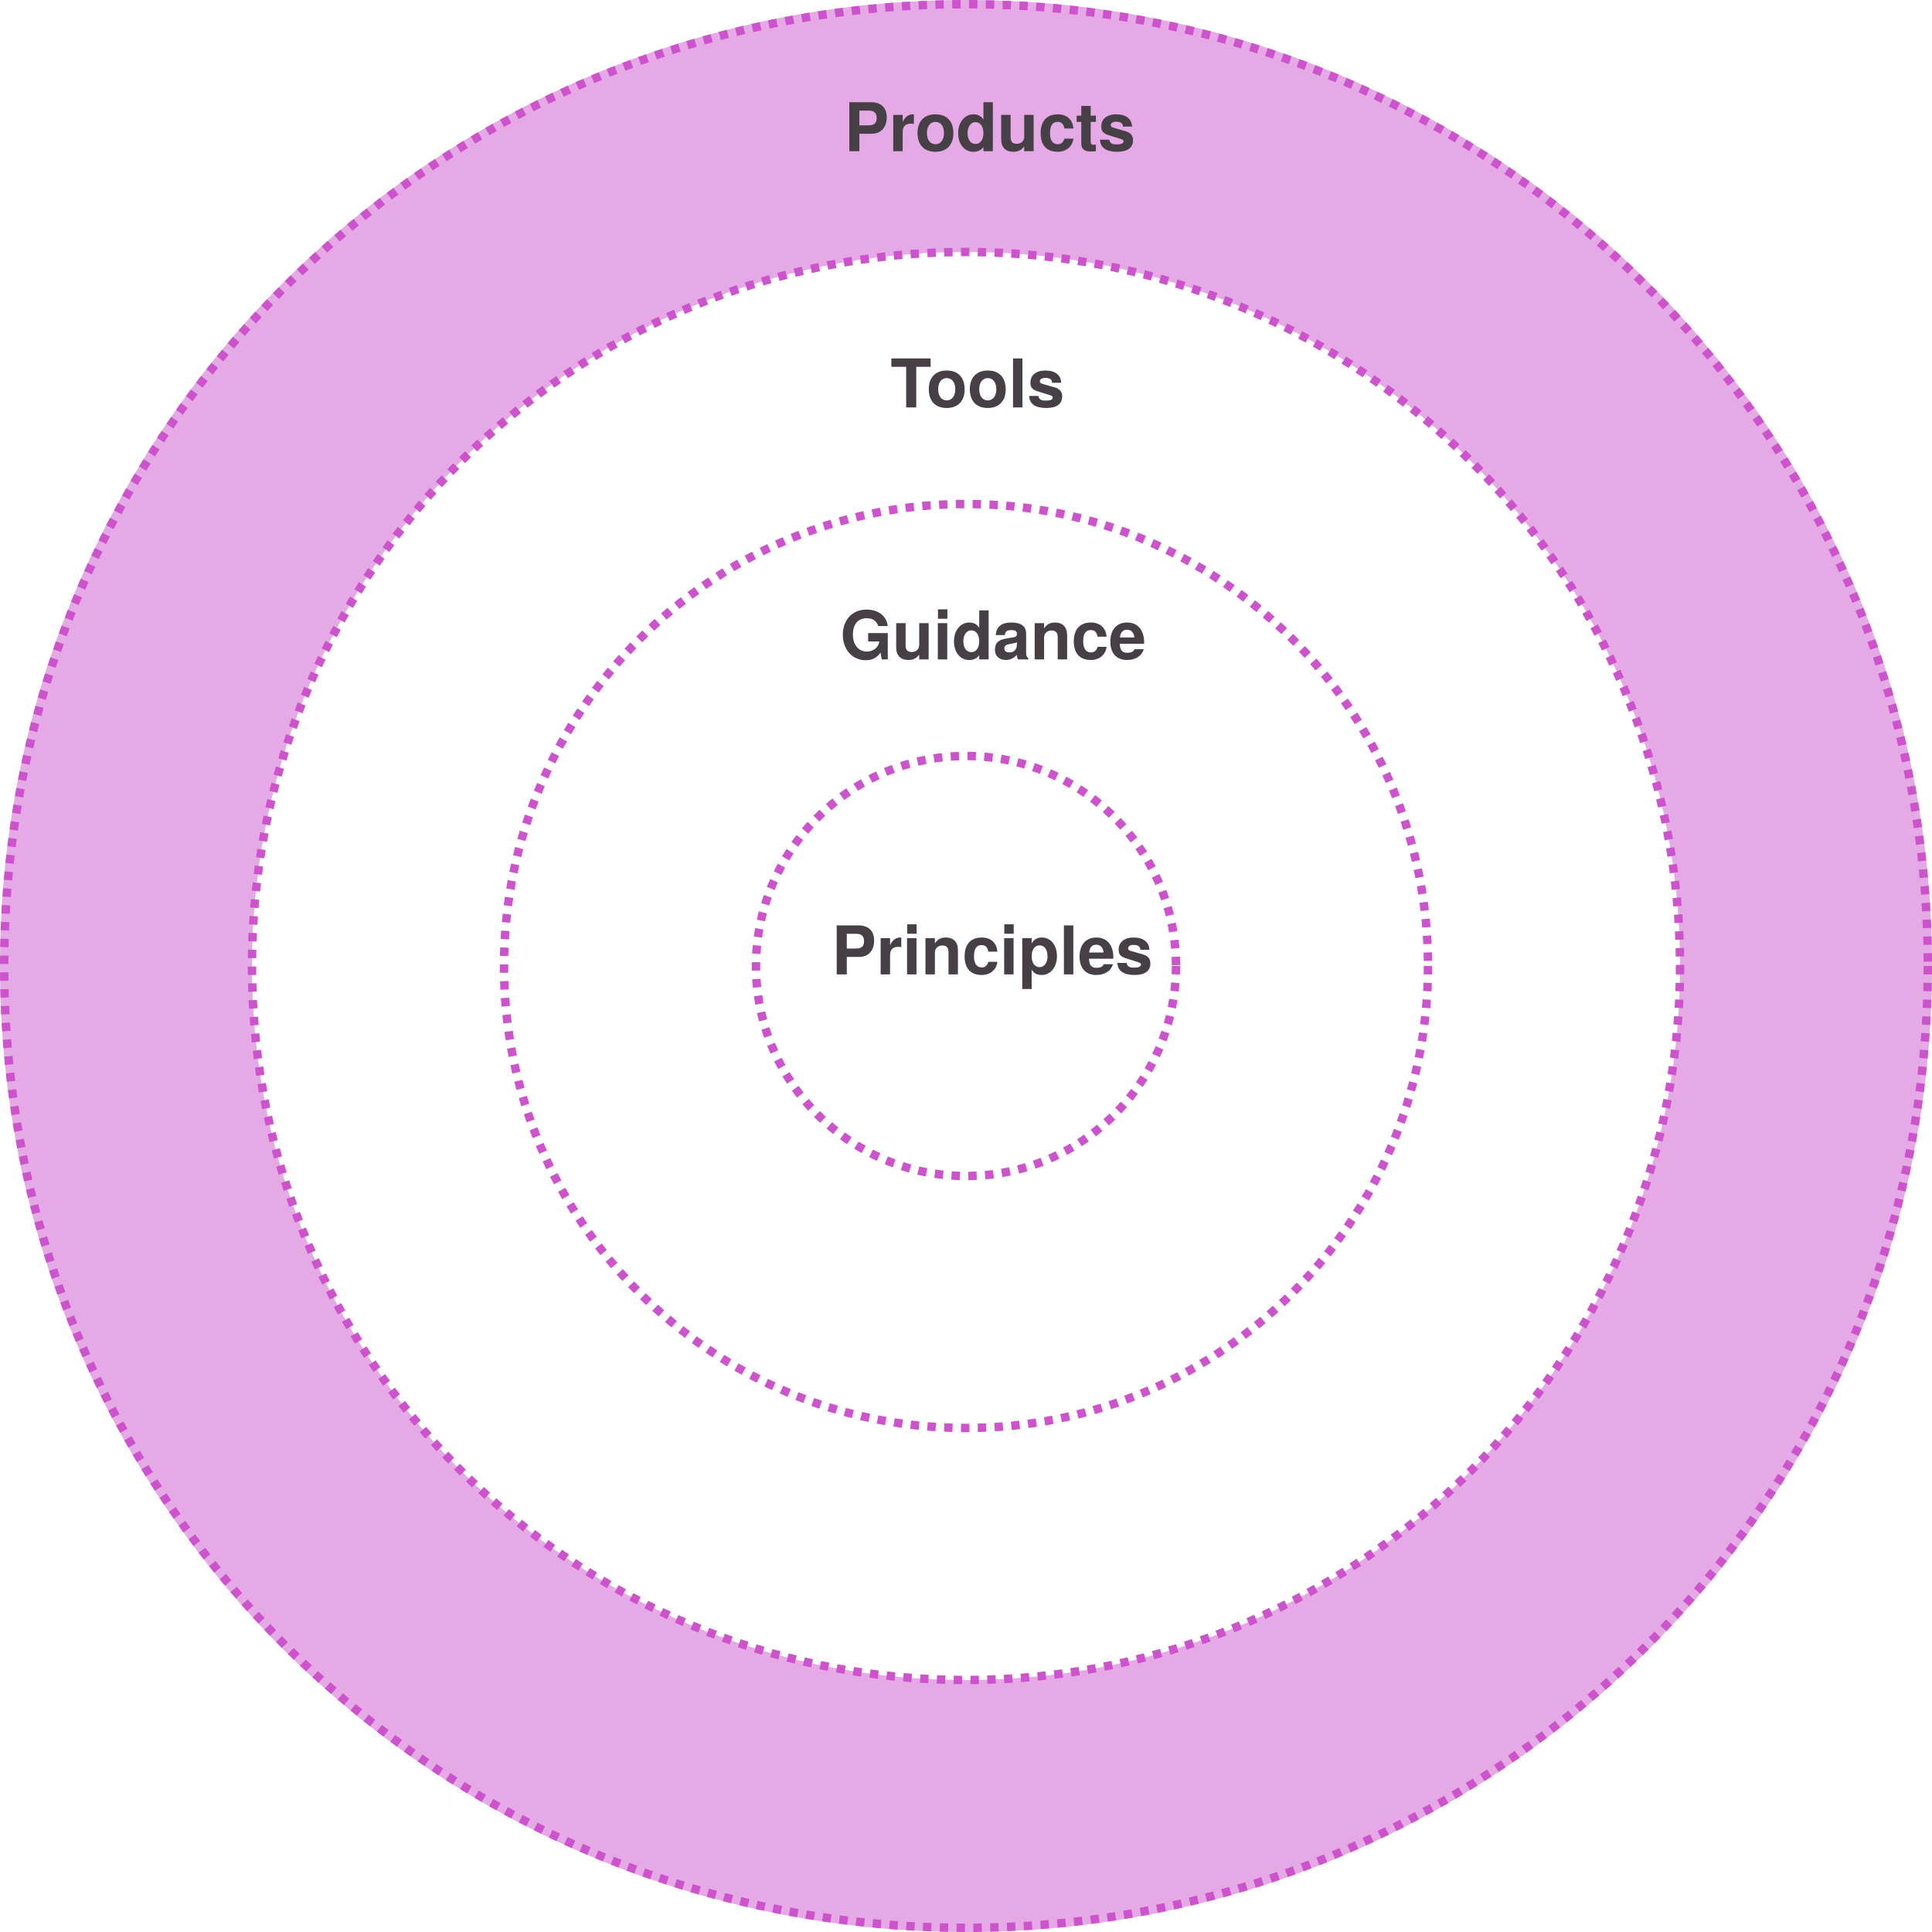
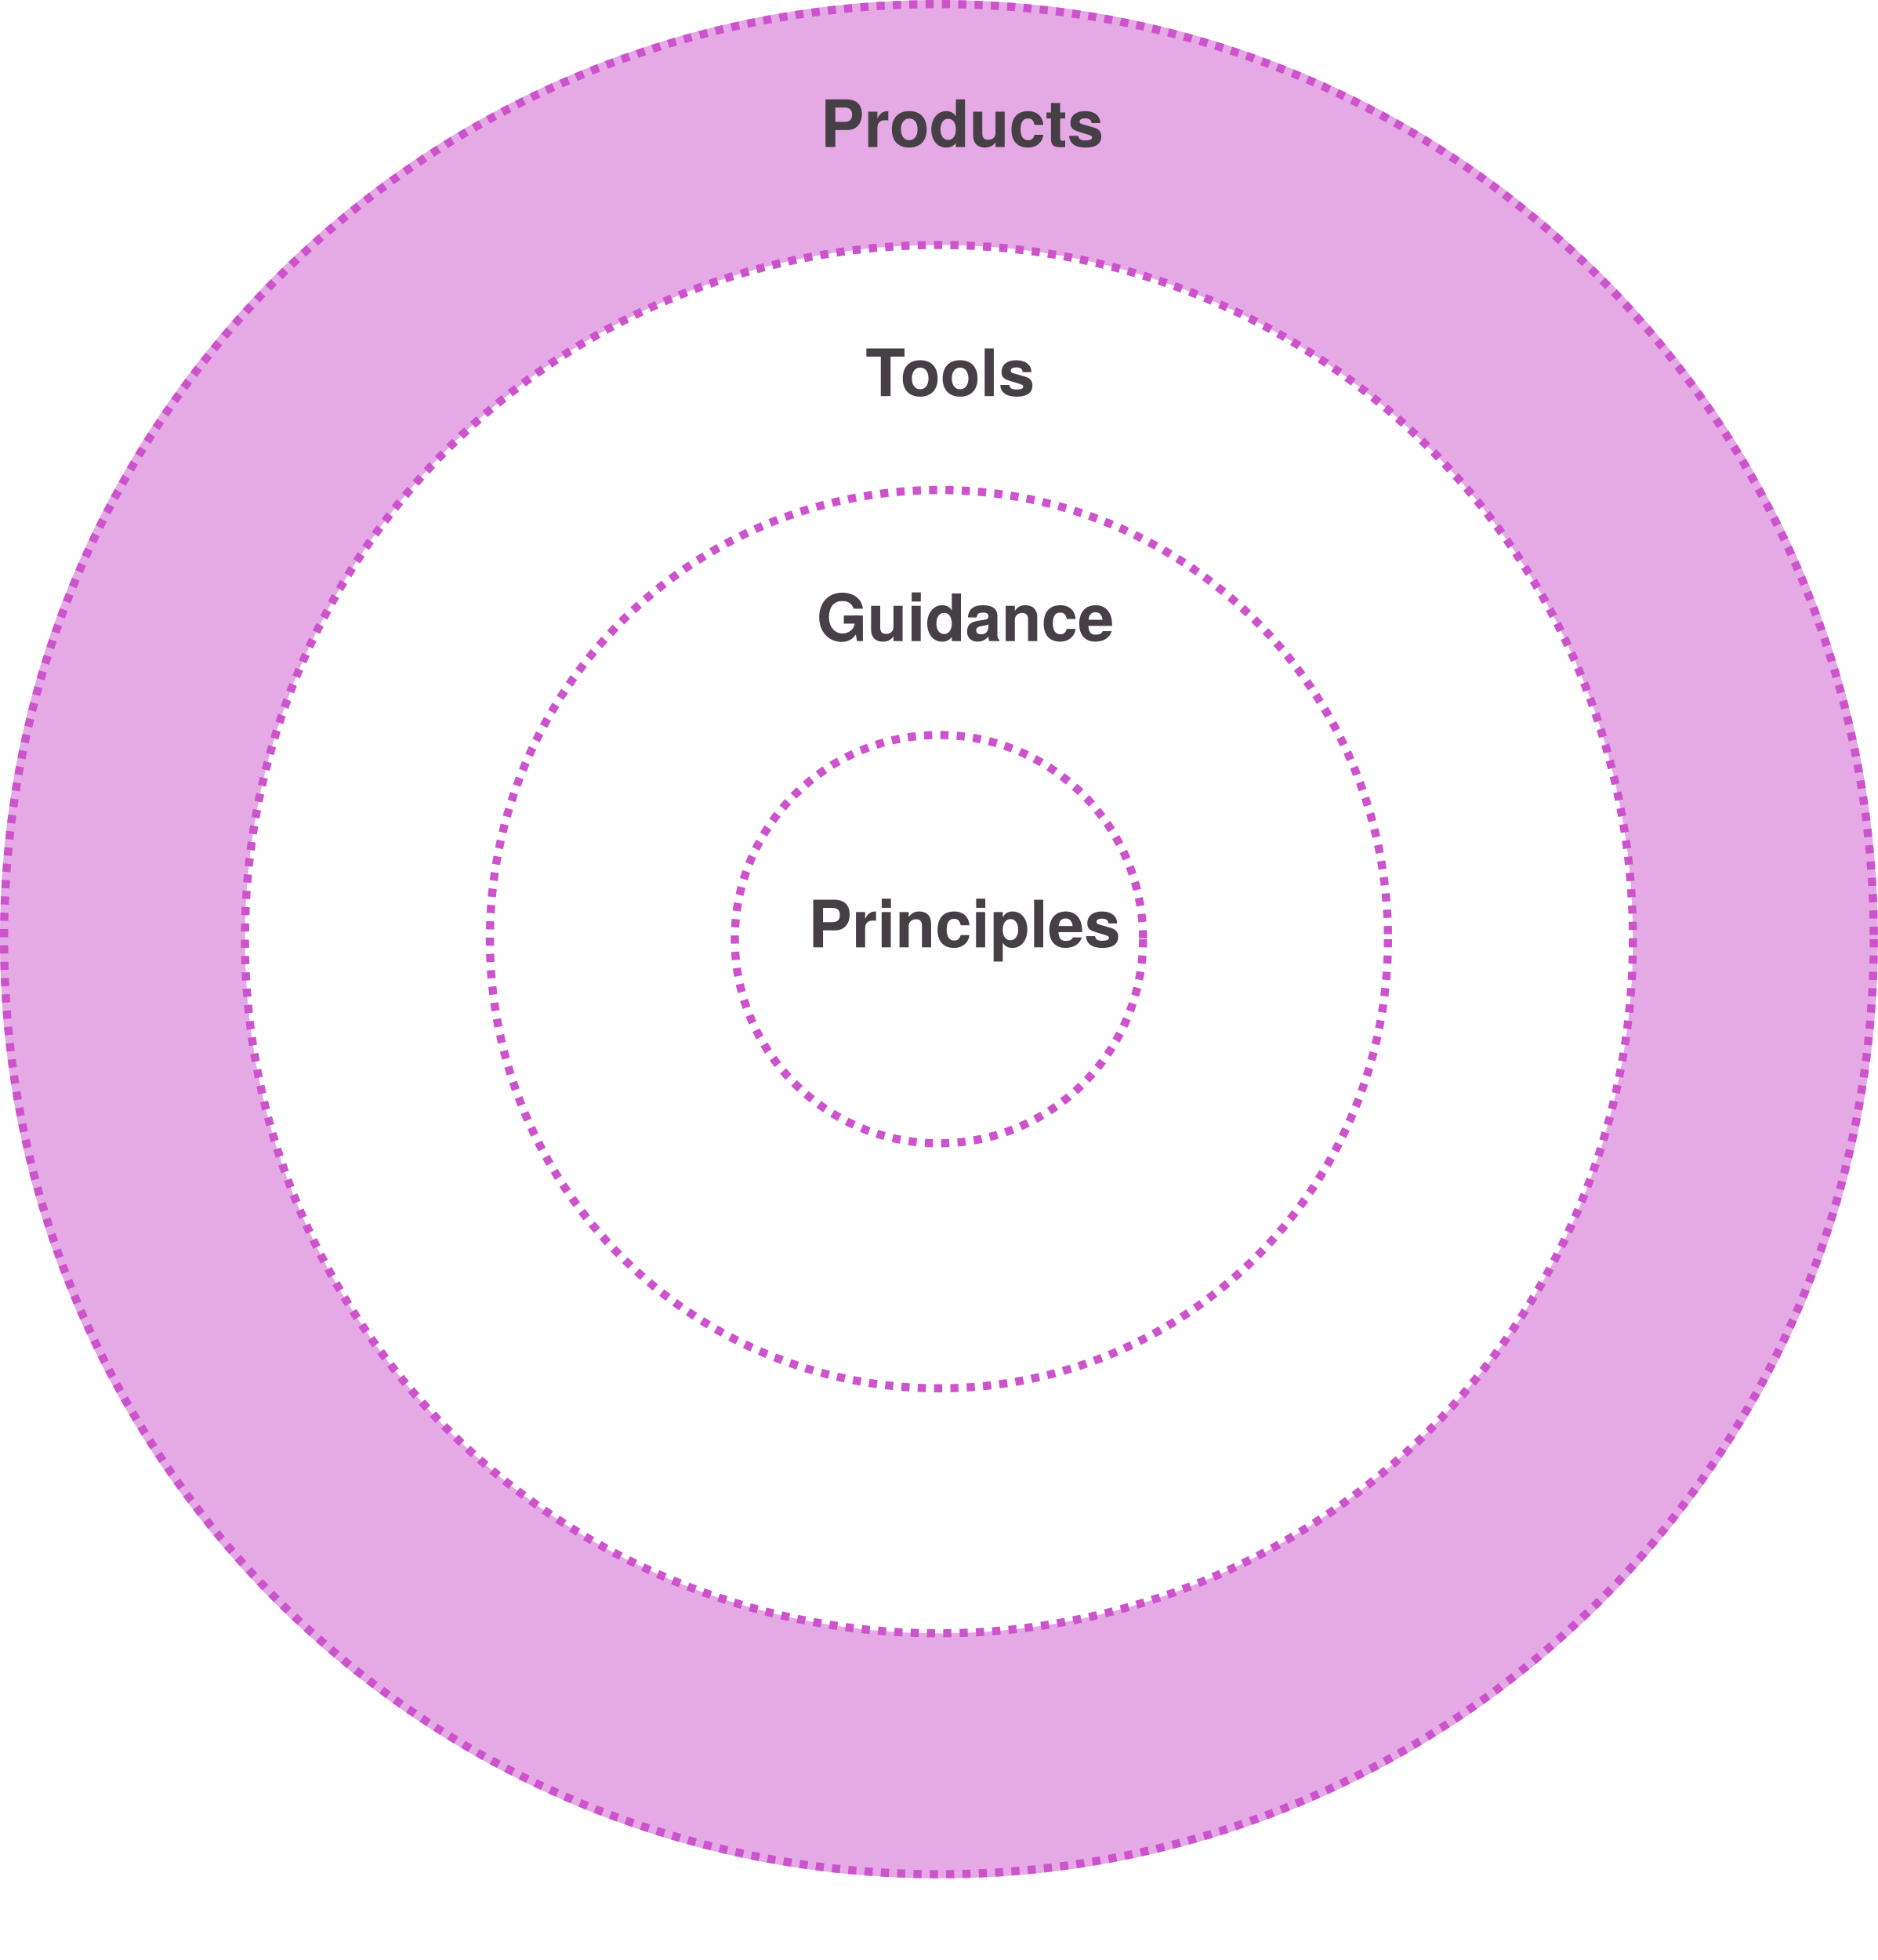
- <svg xmlns="http://www.w3.org/2000/svg" viewBox="0 0 920 920">
+ <svg xmlns="http://www.w3.org/2000/svg" viewBox="0 0 920 960">
  <style>
    text {
      fill: #464046;
      font-family: Calibre, 'Helvetica Neue', sans-serif;
      font-size: 32px;
      font-weight: 600;
    }
    g, circle {
      fill: none;
    }
    .border {
      stroke: #cc53cc;
      stroke-width: 4;
      stroke-dasharray: 4;
    }
    .background {
      stroke: #cc53cc;
      stroke-width: 120;
      opacity: 0.5;
    }
  </style>
  <g id="r4">
    <circle class="background" cx="460" cy="460" r="400" />
    <circle class="border" cx="460" cy="460" r="458" />
    <text x="402" y="72">Products</text>
  </g>
  <g id="r3">
    <circle class="border" cx="460" cy="460" r="340" />
    <text x="424" y="194">Tools</text>
  </g>
  <g id="r2">
    <circle class="border" cx="460" cy="460" r="220" />
    <text x="400" y="314">Guidance</text>
  </g>
  <g id="r1">
    <circle class="border" cx="460" cy="460" r="100" />
    <text x="396" y="464">Principles</text>
  </g>
</svg>
